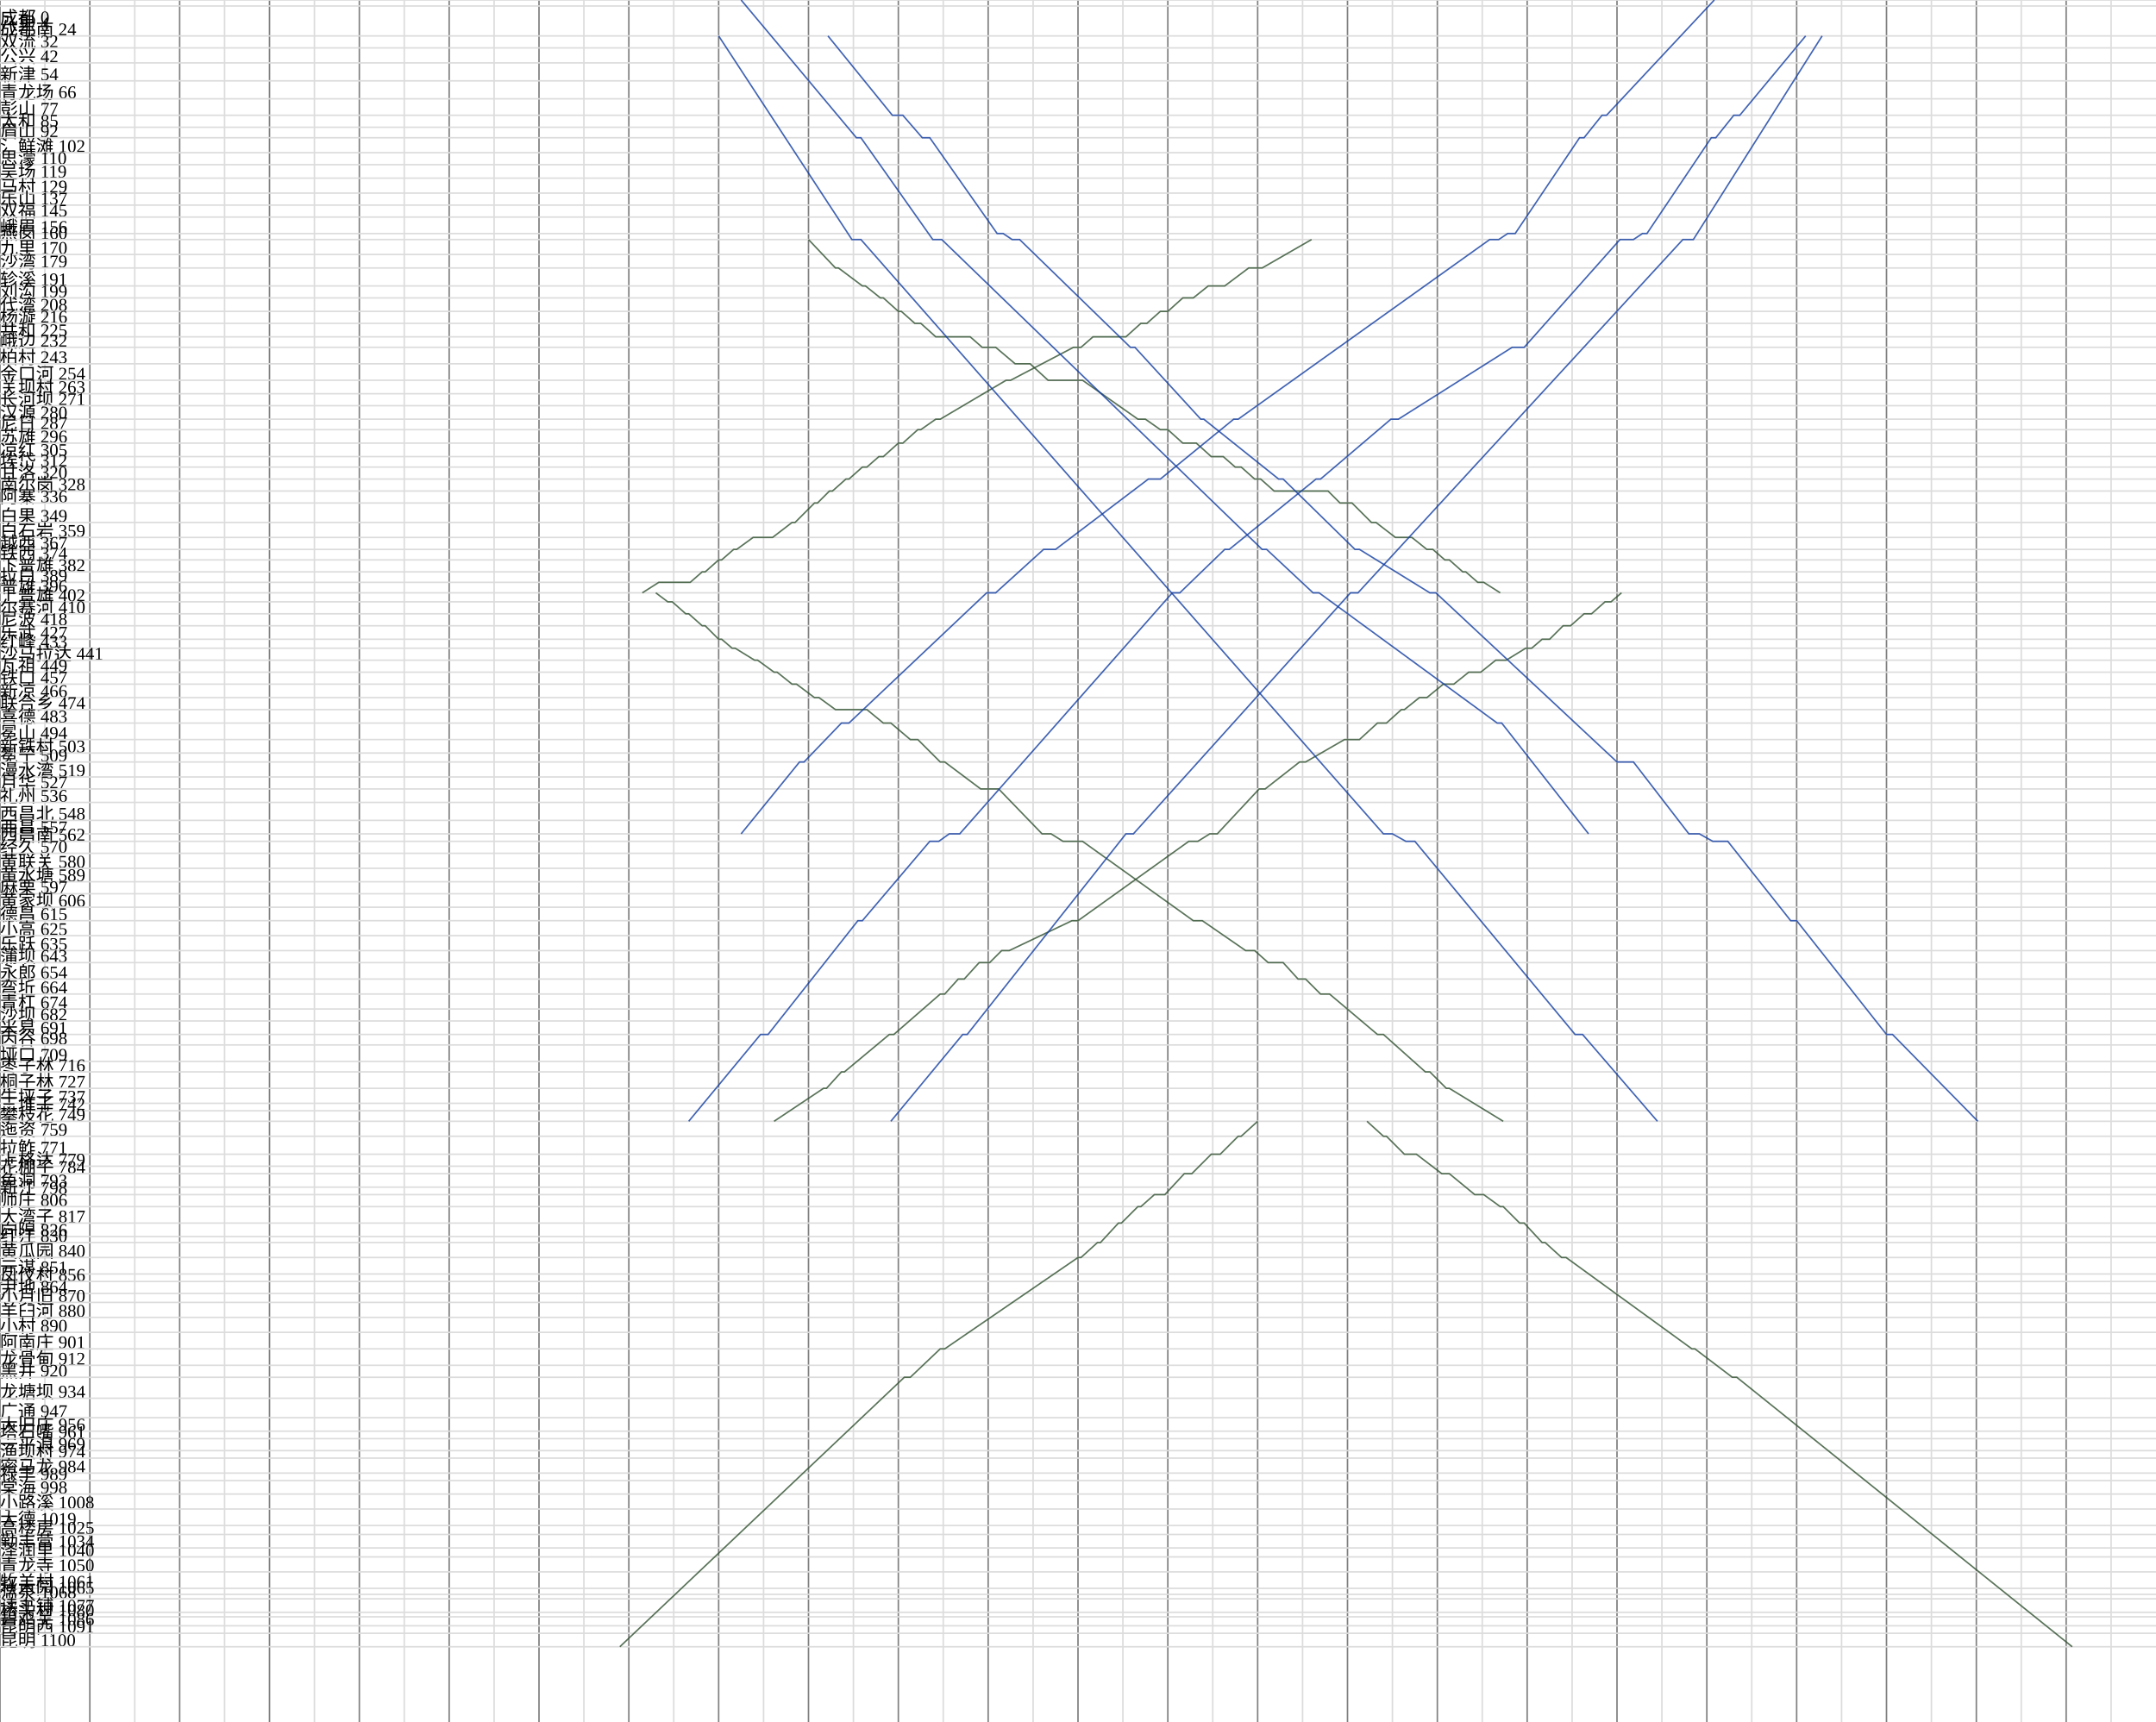
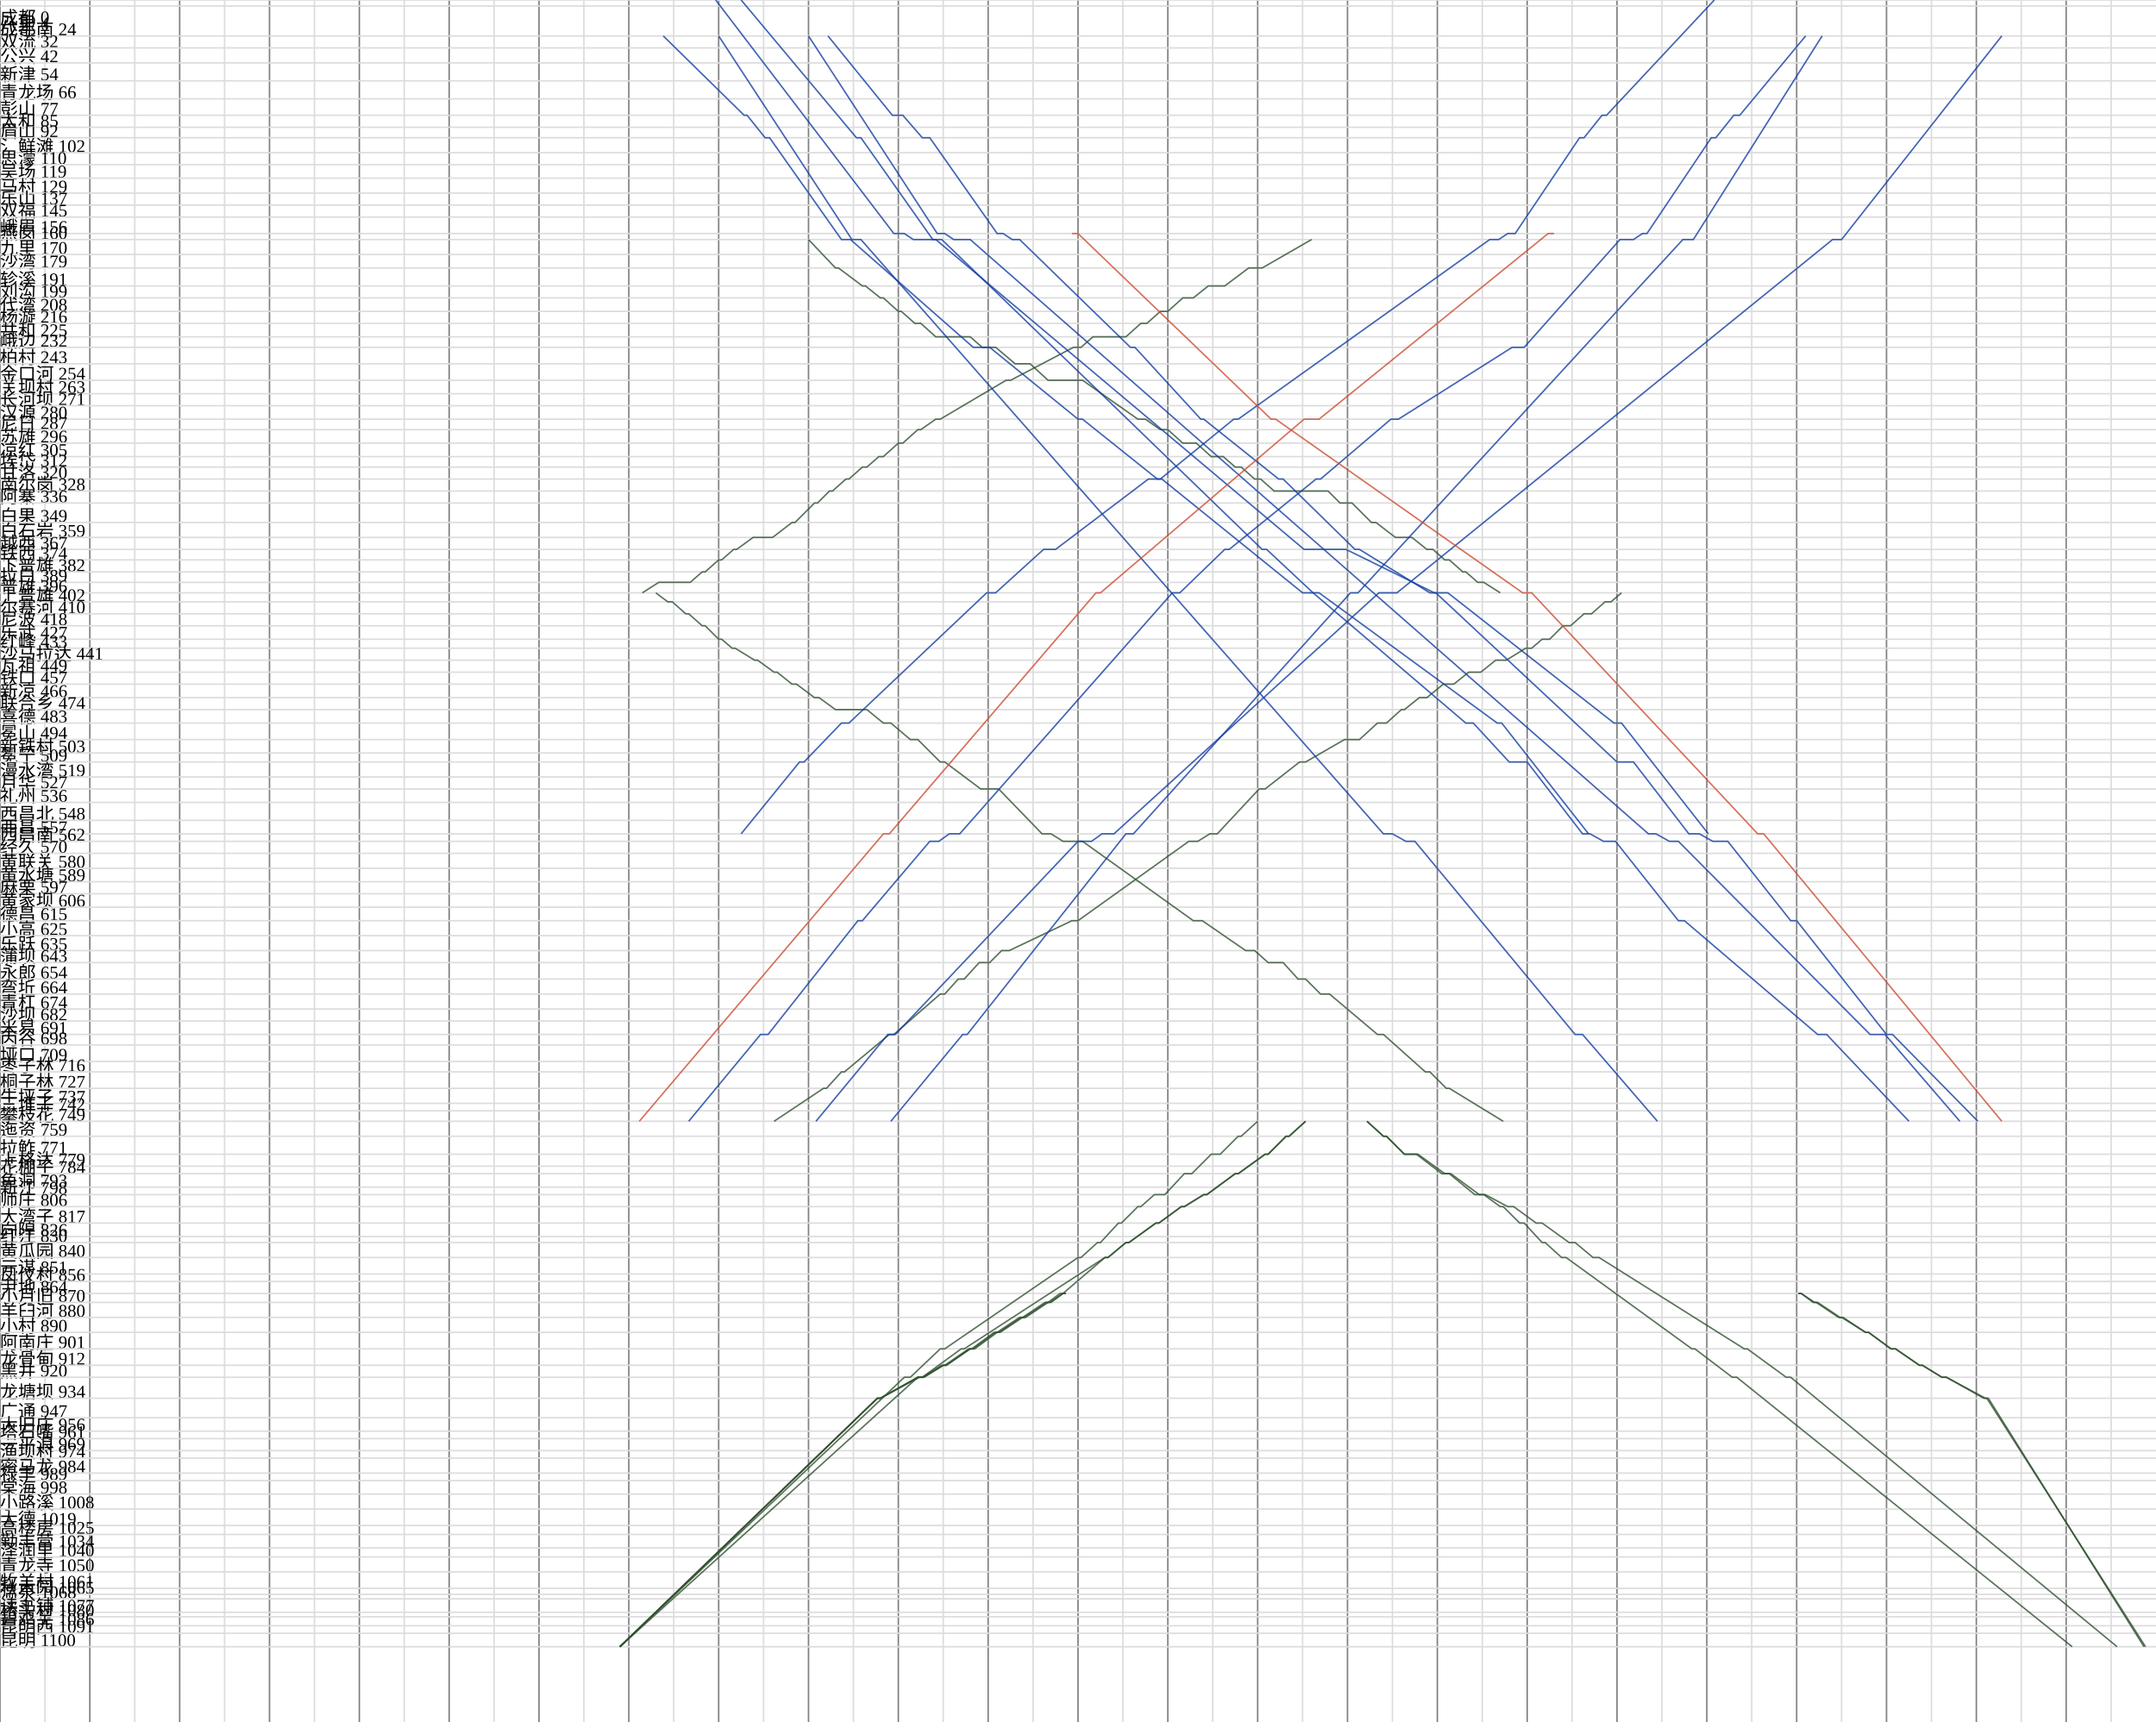
<svg xmlns="http://www.w3.org/2000/svg" width="1440" height="1150" version="1.1">
  <style>
line,polyline {
  stroke-width:1
}
line.hour {
  stroke:rgb(128,128,128);
}
line.halfhour, line.station {
  stroke:rgb(220,220,220);
}
polyline {
  fill:none;opacity:0.8;
}
.polylineG {
  stroke:#3d668f;
}
.polylineD {
  stroke:#a80022;
}
.polylineC {
  stroke:#bf9540;
}
.polylineZ {
  stroke:#004a80;
}
.polylineT {
  stroke:#123da1;
}
.polylineK {
  stroke:#cc4c33;
}
.polyline1,
.polyline2,
.polyline3,
.polyline4,
.polyline5,
.polyline6,
.polyline7,
.polyline8,
.polyline9 {
  stroke: #305030
}
.temp{
  stroke-dasharray:10 2
}
.peak{
  stroke-dasharray:9 1 1 1
}
</style>
  <line class="hour" x1="0" y1="0" x2="0" y2="3000" />
  <line class="halfhour" x1="30" y1="0" x2="30" y2="3000" />
  <line class="hour" x1="60" y1="0" x2="60" y2="3000" />
  <line class="halfhour" x1="90" y1="0" x2="90" y2="3000" />
  <line class="hour" x1="120" y1="0" x2="120" y2="3000" />
  <line class="halfhour" x1="150" y1="0" x2="150" y2="3000" />
  <line class="hour" x1="180" y1="0" x2="180" y2="3000" />
  <line class="halfhour" x1="210" y1="0" x2="210" y2="3000" />
  <line class="hour" x1="240" y1="0" x2="240" y2="3000" />
  <line class="halfhour" x1="270" y1="0" x2="270" y2="3000" />
  <line class="hour" x1="300" y1="0" x2="300" y2="3000" />
  <line class="halfhour" x1="330" y1="0" x2="330" y2="3000" />
  <line class="hour" x1="360" y1="0" x2="360" y2="3000" />
  <line class="halfhour" x1="390" y1="0" x2="390" y2="3000" />
  <line class="hour" x1="420" y1="0" x2="420" y2="3000" />
  <line class="halfhour" x1="450" y1="0" x2="450" y2="3000" />
  <line class="hour" x1="480" y1="0" x2="480" y2="3000" />
  <line class="halfhour" x1="510" y1="0" x2="510" y2="3000" />
  <line class="hour" x1="540" y1="0" x2="540" y2="3000" />
  <line class="halfhour" x1="570" y1="0" x2="570" y2="3000" />
  <line class="hour" x1="600" y1="0" x2="600" y2="3000" />
  <line class="halfhour" x1="630" y1="0" x2="630" y2="3000" />
  <line class="hour" x1="660" y1="0" x2="660" y2="3000" />
  <line class="halfhour" x1="690" y1="0" x2="690" y2="3000" />
  <line class="hour" x1="720" y1="0" x2="720" y2="3000" />
  <line class="halfhour" x1="750" y1="0" x2="750" y2="3000" />
  <line class="hour" x1="780" y1="0" x2="780" y2="3000" />
  <line class="halfhour" x1="810" y1="0" x2="810" y2="3000" />
  <line class="hour" x1="840" y1="0" x2="840" y2="3000" />
  <line class="halfhour" x1="870" y1="0" x2="870" y2="3000" />
  <line class="hour" x1="900" y1="0" x2="900" y2="3000" />
  <line class="halfhour" x1="930" y1="0" x2="930" y2="3000" />
  <line class="hour" x1="960" y1="0" x2="960" y2="3000" />
  <line class="halfhour" x1="990" y1="0" x2="990" y2="3000" />
  <line class="hour" x1="1020" y1="0" x2="1020" y2="3000" />
  <line class="halfhour" x1="1050" y1="0" x2="1050" y2="3000" />
  <line class="hour" x1="1080" y1="0" x2="1080" y2="3000" />
  <line class="halfhour" x1="1110" y1="0" x2="1110" y2="3000" />
  <line class="hour" x1="1140" y1="0" x2="1140" y2="3000" />
  <line class="halfhour" x1="1170" y1="0" x2="1170" y2="3000" />
  <line class="hour" x1="1200" y1="0" x2="1200" y2="3000" />
  <line class="halfhour" x1="1230" y1="0" x2="1230" y2="3000" />
  <line class="hour" x1="1260" y1="0" x2="1260" y2="3000" />
  <line class="halfhour" x1="1290" y1="0" x2="1290" y2="3000" />
  <line class="hour" x1="1320" y1="0" x2="1320" y2="3000" />
  <line class="halfhour" x1="1350" y1="0" x2="1350" y2="3000" />
  <line class="hour" x1="1380" y1="0" x2="1380" y2="3000" />
  <line class="halfhour" x1="1410" y1="0" x2="1410" y2="3000" />
  <text x="0" y="16">成都 0</text>
  <line class="station" x1="0" y1="0" x2="1440" y2="0" />
  <text x="0" y="20">八里 4</text>
  <line class="station" x1="0" y1="4" x2="1440" y2="4" />
  <text x="0" y="24">成都南 24</text>
  <line class="station" x1="0" y1="24" x2="1440" y2="24" />
  <text x="0" y="32">双流 32</text>
  <line class="station" x1="0" y1="32" x2="1440" y2="32" />
  <text x="0" y="42">公兴 42</text>
  <line class="station" x1="0" y1="42" x2="1440" y2="42" />
  <text x="0" y="54">新津 54</text>
  <line class="station" x1="0" y1="54" x2="1440" y2="54" />
  <text x="0" y="66">青龙场 66</text>
  <line class="station" x1="0" y1="66" x2="1440" y2="66" />
  <text x="0" y="77">彭山 77</text>
  <line class="station" x1="0" y1="77" x2="1440" y2="77" />
  <text x="0" y="85">太和 85</text>
  <line class="station" x1="0" y1="85" x2="1440" y2="85" />
  <text x="0" y="92">眉山 92</text>
  <line class="station" x1="0" y1="92" x2="1440" y2="92" />
  <text x="0" y="102">氵鲜滩 102</text>
  <line class="station" x1="0" y1="102" x2="1440" y2="102" />
  <text x="0" y="110">思濛 110</text>
  <line class="station" x1="0" y1="110" x2="1440" y2="110" />
  <text x="0" y="119">吴场 119</text>
  <line class="station" x1="0" y1="119" x2="1440" y2="119" />
  <text x="0" y="129">马村 129</text>
  <line class="station" x1="0" y1="129" x2="1440" y2="129" />
  <text x="0" y="137">乐山 137</text>
  <line class="station" x1="0" y1="137" x2="1440" y2="137" />
  <text x="0" y="145">双福 145</text>
  <line class="station" x1="0" y1="145" x2="1440" y2="145" />
  <text x="0" y="156">峨眉 156</text>
  <line class="station" x1="0" y1="156" x2="1440" y2="156" />
  <text x="0" y="160">燕岗 160</text>
  <line class="station" x1="0" y1="160" x2="1440" y2="160" />
  <text x="0" y="170">九里 170</text>
  <line class="station" x1="0" y1="170" x2="1440" y2="170" />
  <text x="0" y="179">沙湾 179</text>
  <line class="station" x1="0" y1="179" x2="1440" y2="179" />
  <text x="0" y="191">轸溪 191</text>
  <line class="station" x1="0" y1="191" x2="1440" y2="191" />
  <text x="0" y="199">刘沟 199</text>
  <line class="station" x1="0" y1="199" x2="1440" y2="199" />
  <text x="0" y="208">代湾 208</text>
  <line class="station" x1="0" y1="208" x2="1440" y2="208" />
  <text x="0" y="216">杨漩 216</text>
  <line class="station" x1="0" y1="216" x2="1440" y2="216" />
  <text x="0" y="225">共和 225</text>
  <line class="station" x1="0" y1="225" x2="1440" y2="225" />
  <text x="0" y="232">峨边 232</text>
  <line class="station" x1="0" y1="232" x2="1440" y2="232" />
  <text x="0" y="243">柏村 243</text>
  <line class="station" x1="0" y1="243" x2="1440" y2="243" />
  <text x="0" y="254">金口河 254</text>
  <line class="station" x1="0" y1="254" x2="1440" y2="254" />
  <text x="0" y="263">关坝村 263</text>
  <line class="station" x1="0" y1="263" x2="1440" y2="263" />
  <text x="0" y="271">长河坝 271</text>
  <line class="station" x1="0" y1="271" x2="1440" y2="271" />
  <text x="0" y="280">汉源 280</text>
  <line class="station" x1="0" y1="280" x2="1440" y2="280" />
  <text x="0" y="287">尼日 287</text>
  <line class="station" x1="0" y1="287" x2="1440" y2="287" />
  <text x="0" y="296">苏雄 296</text>
  <line class="station" x1="0" y1="296" x2="1440" y2="296" />
  <text x="0" y="305">凉红 305</text>
  <line class="station" x1="0" y1="305" x2="1440" y2="305" />
  <text x="0" y="312">埃岱 312</text>
  <line class="station" x1="0" y1="312" x2="1440" y2="312" />
  <text x="0" y="320">甘洛 320</text>
  <line class="station" x1="0" y1="320" x2="1440" y2="320" />
  <text x="0" y="328">南尔岗 328</text>
  <line class="station" x1="0" y1="328" x2="1440" y2="328" />
  <text x="0" y="336">阿寨 336</text>
  <line class="station" x1="0" y1="336" x2="1440" y2="336" />
  <text x="0" y="349">白果 349</text>
  <line class="station" x1="0" y1="349" x2="1440" y2="349" />
  <text x="0" y="359">白石岩 359</text>
  <line class="station" x1="0" y1="359" x2="1440" y2="359" />
  <text x="0" y="367">越西 367</text>
  <line class="station" x1="0" y1="367" x2="1440" y2="367" />
  <text x="0" y="374">铁西 374</text>
  <line class="station" x1="0" y1="374" x2="1440" y2="374" />
  <text x="0" y="382">下普雄 382</text>
  <line class="station" x1="0" y1="382" x2="1440" y2="382" />
  <text x="0" y="389">拉白 389</text>
  <line class="station" x1="0" y1="389" x2="1440" y2="389" />
  <text x="0" y="396">普雄 396</text>
  <line class="station" x1="0" y1="396" x2="1440" y2="396" />
  <text x="0" y="402">上普雄 402</text>
  <line class="station" x1="0" y1="402" x2="1440" y2="402" />
  <text x="0" y="410">尔赛河 410</text>
  <line class="station" x1="0" y1="410" x2="1440" y2="410" />
  <text x="0" y="418">尼波 418</text>
  <line class="station" x1="0" y1="418" x2="1440" y2="418" />
  <text x="0" y="427">乐武 427</text>
  <line class="station" x1="0" y1="427" x2="1440" y2="427" />
  <text x="0" y="433">红峰 433</text>
  <line class="station" x1="0" y1="433" x2="1440" y2="433" />
  <text x="0" y="441">沙马拉达 441</text>
  <line class="station" x1="0" y1="441" x2="1440" y2="441" />
  <text x="0" y="449">瓦祖 449</text>
  <line class="station" x1="0" y1="449" x2="1440" y2="449" />
  <text x="0" y="457">铁口 457</text>
  <line class="station" x1="0" y1="457" x2="1440" y2="457" />
  <text x="0" y="466">新凉 466</text>
  <line class="station" x1="0" y1="466" x2="1440" y2="466" />
  <text x="0" y="474">联合乡 474</text>
  <line class="station" x1="0" y1="474" x2="1440" y2="474" />
  <text x="0" y="483">喜德 483</text>
  <line class="station" x1="0" y1="483" x2="1440" y2="483" />
  <text x="0" y="494">冕山 494</text>
  <line class="station" x1="0" y1="494" x2="1440" y2="494" />
  <text x="0" y="503">新铁村 503</text>
  <line class="station" x1="0" y1="503" x2="1440" y2="503" />
  <text x="0" y="509">冕宁 509</text>
  <line class="station" x1="0" y1="509" x2="1440" y2="509" />
  <text x="0" y="519">漫水湾 519</text>
  <line class="station" x1="0" y1="519" x2="1440" y2="519" />
  <text x="0" y="527">月华 527</text>
  <line class="station" x1="0" y1="527" x2="1440" y2="527" />
  <text x="0" y="536">礼州 536</text>
  <line class="station" x1="0" y1="536" x2="1440" y2="536" />
  <text x="0" y="548">西昌北 548</text>
  <line class="station" x1="0" y1="548" x2="1440" y2="548" />
  <text x="0" y="557">西昌 557</text>
  <line class="station" x1="0" y1="557" x2="1440" y2="557" />
  <text x="0" y="562">西昌南 562</text>
  <line class="station" x1="0" y1="562" x2="1440" y2="562" />
  <text x="0" y="570">经久 570</text>
  <line class="station" x1="0" y1="570" x2="1440" y2="570" />
  <text x="0" y="580">黄联关 580</text>
  <line class="station" x1="0" y1="580" x2="1440" y2="580" />
  <text x="0" y="589">黄水塘 589</text>
  <line class="station" x1="0" y1="589" x2="1440" y2="589" />
  <text x="0" y="597">麻栗 597</text>
  <line class="station" x1="0" y1="597" x2="1440" y2="597" />
  <text x="0" y="606">黄家坝 606</text>
  <line class="station" x1="0" y1="606" x2="1440" y2="606" />
  <text x="0" y="615">德昌 615</text>
  <line class="station" x1="0" y1="615" x2="1440" y2="615" />
  <text x="0" y="625">小高 625</text>
  <line class="station" x1="0" y1="625" x2="1440" y2="625" />
  <text x="0" y="635">乐跃 635</text>
  <line class="station" x1="0" y1="635" x2="1440" y2="635" />
  <text x="0" y="643">蒲坝 643</text>
  <line class="station" x1="0" y1="643" x2="1440" y2="643" />
  <text x="0" y="654">永郎 654</text>
  <line class="station" x1="0" y1="654" x2="1440" y2="654" />
  <text x="0" y="664">弯坵 664</text>
  <line class="station" x1="0" y1="664" x2="1440" y2="664" />
  <text x="0" y="674">青杠 674</text>
  <line class="station" x1="0" y1="674" x2="1440" y2="674" />
  <text x="0" y="682">沙坝 682</text>
  <line class="station" x1="0" y1="682" x2="1440" y2="682" />
  <text x="0" y="691">米易 691</text>
  <line class="station" x1="0" y1="691" x2="1440" y2="691" />
  <text x="0" y="698">丙谷 698</text>
  <line class="station" x1="0" y1="698" x2="1440" y2="698" />
  <text x="0" y="709">垭口 709</text>
  <line class="station" x1="0" y1="709" x2="1440" y2="709" />
  <text x="0" y="716">枣子林 716</text>
  <line class="station" x1="0" y1="716" x2="1440" y2="716" />
  <text x="0" y="727">桐子林 727</text>
  <line class="station" x1="0" y1="727" x2="1440" y2="727" />
  <text x="0" y="737">牛坪子 737</text>
  <line class="station" x1="0" y1="737" x2="1440" y2="737" />
  <text x="0" y="742">三堆子 742</text>
  <line class="station" x1="0" y1="742" x2="1440" y2="742" />
  <text x="0" y="749">攀枝花 749</text>
  <line class="station" x1="0" y1="749" x2="1440" y2="749" />
  <text x="0" y="759">迤资 759</text>
  <line class="station" x1="0" y1="759" x2="1440" y2="759" />
  <text x="0" y="771">拉鲊 771</text>
  <line class="station" x1="0" y1="771" x2="1440" y2="771" />
  <text x="0" y="779">上格达 779</text>
  <line class="station" x1="0" y1="779" x2="1440" y2="779" />
  <text x="0" y="784">花棚子 784</text>
  <line class="station" x1="0" y1="784" x2="1440" y2="784" />
  <text x="0" y="793">鱼洞 793</text>
  <line class="station" x1="0" y1="793" x2="1440" y2="793" />
  <text x="0" y="798">新江 798</text>
  <line class="station" x1="0" y1="798" x2="1440" y2="798" />
  <text x="0" y="806">师庄 806</text>
  <line class="station" x1="0" y1="806" x2="1440" y2="806" />
  <text x="0" y="817">大湾子 817</text>
  <line class="station" x1="0" y1="817" x2="1440" y2="817" />
  <text x="0" y="826">向隍 826</text>
  <line class="station" x1="0" y1="826" x2="1440" y2="826" />
  <text x="0" y="830">红江 830</text>
  <line class="station" x1="0" y1="830" x2="1440" y2="830" />
  <text x="0" y="840">黄瓜园 840</text>
  <line class="station" x1="0" y1="840" x2="1440" y2="840" />
  <text x="0" y="851">元谋 851</text>
  <line class="station" x1="0" y1="851" x2="1440" y2="851" />
  <text x="0" y="856">凤仪村 856</text>
  <line class="station" x1="0" y1="856" x2="1440" y2="856" />
  <text x="0" y="864">尹地 864</text>
  <line class="station" x1="0" y1="864" x2="1440" y2="864" />
  <text x="0" y="870">小月旧 870</text>
  <line class="station" x1="0" y1="870" x2="1440" y2="870" />
  <text x="0" y="880">羊臼河 880</text>
  <line class="station" x1="0" y1="880" x2="1440" y2="880" />
  <text x="0" y="890">小村 890</text>
  <line class="station" x1="0" y1="890" x2="1440" y2="890" />
  <text x="0" y="901">阿南庄 901</text>
  <line class="station" x1="0" y1="901" x2="1440" y2="901" />
  <text x="0" y="912">龙骨甸 912</text>
  <line class="station" x1="0" y1="912" x2="1440" y2="912" />
  <text x="0" y="920">黑井 920</text>
  <line class="station" x1="0" y1="920" x2="1440" y2="920" />
  <text x="0" y="934">龙塘坝 934</text>
  <line class="station" x1="0" y1="934" x2="1440" y2="934" />
  <text x="0" y="947">广通 947</text>
  <line class="station" x1="0" y1="947" x2="1440" y2="947" />
  <text x="0" y="956">大旧庄 956</text>
  <line class="station" x1="0" y1="956" x2="1440" y2="956" />
  <text x="0" y="961">塔石嘴 961</text>
  <line class="station" x1="0" y1="961" x2="1440" y2="961" />
  <text x="0" y="969">一平浪 969</text>
  <line class="station" x1="0" y1="969" x2="1440" y2="969" />
  <text x="0" y="974">渔坝村 974</text>
  <line class="station" x1="0" y1="974" x2="1440" y2="974" />
  <text x="0" y="984">密马龙 984</text>
  <line class="station" x1="0" y1="984" x2="1440" y2="984" />
  <text x="0" y="989">禄丰 989</text>
  <line class="station" x1="0" y1="989" x2="1440" y2="989" />
  <text x="0" y="998">棠海 998</text>
  <line class="station" x1="0" y1="998" x2="1440" y2="998" />
  <text x="0" y="1008">小路溪 1008</text>
  <line class="station" x1="0" y1="1008" x2="1440" y2="1008" />
  <text x="0" y="1019">大德 1019</text>
  <line class="station" x1="0" y1="1019" x2="1440" y2="1019" />
  <text x="0" y="1025">高楼房 1025</text>
  <line class="station" x1="0" y1="1025" x2="1440" y2="1025" />
  <text x="0" y="1034">勤丰营 1034</text>
  <line class="station" x1="0" y1="1034" x2="1440" y2="1034" />
  <text x="0" y="1040">泽润里 1040</text>
  <line class="station" x1="0" y1="1040" x2="1440" y2="1040" />
  <text x="0" y="1050">青龙寺 1050</text>
  <line class="station" x1="0" y1="1050" x2="1440" y2="1050" />
  <text x="0" y="1061">牧羊村 1061</text>
  <line class="station" x1="0" y1="1061" x2="1440" y2="1061" />
  <text x="0" y="1065">秋木园 1065</text>
  <line class="station" x1="0" y1="1065" x2="1440" y2="1065" />
  <text x="0" y="1068">温泉 1068</text>
  <line class="station" x1="0" y1="1068" x2="1440" y2="1068" />
  <text x="0" y="1077">读书铺 1077</text>
  <line class="station" x1="0" y1="1077" x2="1440" y2="1077" />
  <text x="0" y="1080">桥头村 1080</text>
  <line class="station" x1="0" y1="1080" x2="1440" y2="1080" />
  <text x="0" y="1086">碧鸡关 1086</text>
  <line class="station" x1="0" y1="1086" x2="1440" y2="1086" />
  <text x="0" y="1091">昆明西 1091</text>
  <line class="station" x1="0" y1="1091" x2="1440" y2="1091" />
  <text x="0" y="1100">昆明 1100</text>
  <line class="station" x1="0" y1="1100" x2="1440" y2="1100" />
  <polyline name="_5619" class="polyline5" points="540,160 558,179 560,179 576,191 578,191 588,199 590,199 600,208 602,208 611,216 615,216 625,225 648,225 656,232 665,232 678,243 688,243 700,254 723,254 760,280 765,280 775,287 780,287 790,296 799,296 809,305 817,305 825,312 829,312 838,320 842,320 851,328 887,328 895,336 903,336 916,349 919,349 932,359 943,359 953,367 957,367 965,374 968,374 977,382 979,382 987,389 991,389 1002,396 " />
  <polyline name="_5620" class="polyline5" points="429,396 440,389 461,389 469,382 471,382 480,374 482,374 490,367 492,367 503,359 516,359 529,349 531,349 544,336 546,336 554,328 556,328 565,320 567,320 576,312 579,312 587,305 590,305 600,296 603,296 613,287 615,287 625,280 628,280 672,254 675,254 717,232 722,232 730,225 752,225 762,216 766,216 775,208 780,208 790,199 797,199 807,191 818,191 834,179 843,179 876,160 " />
  <polyline name="_5633" class="polyline5" points="438,396 446,402 449,402 458,410 460,410 469,418 471,418 480,427 482,427 489,433 491,433 504,441 506,441 517,449 519,449 529,457 532,457 544,466 547,466 558,474 579,474 590,483 595,483 608,494 613,494 628,509 631,509 655,527 667,527 696,557 702,557 710,562 723,562 797,615 803,615 832,635 838,635 847,643 857,643 867,654 872,654 882,664 888,664 920,691 924,691 952,716 955,716 966,727 968,727 1004,749 " />
  <polyline name="_5634" class="polyline5" points="517,749 550,727 552,727 562,716 564,716 594,691 597,691 628,664 631,664 640,654 644,654 654,643 661,643 669,635 674,635 716,615 720,615 794,562 800,562 808,557 813,557 841,527 845,527 868,509 872,509 898,494 908,494 920,483 926,483 936,474 938,474 948,466 953,466 964,457 971,457 981,449 989,449 999,441 1006,441 1019,433 1023,433 1030,427 1035,427 1044,418 1049,418 1058,410 1063,410 1072,402 1076,402 1083,396 " />
-   <polyline name="_6161" class="polyline6" points="913,749 924,759 926,759 938,771 946,771 963,784 968,784 985,798 991,798 1002,806 1004,806 1015,817 1018,817 1030,830 1032,830 1043,840 1046,840 1130,901 1132,901 1157,920 1160,920 1384,1100 " />
-   <polyline name="_6162" class="polyline6" points="414,1100 604,920 608,920 628,901 631,901 720,840 722,840 733,830 735,830 747,817 749,817 760,806 762,806 771,798 778,798 791,784 796,784 809,771 815,771 827,759 829,759 840,749 " />
-   <polyline name="_T8865" class="polylineT" points="495,0 572,92 575,92 623,160 629,160 843,367 846,367 877,396 881,396 1000,483 1003,483 1061,557 " />
+   <polyline name="200410-30_6161" class="polyline6" points="913,749 924,759 926,759 938,771 946,771 963,784 968,784 985,798 991,798 1002,806 1004,806 1015,817 1018,817 1030,830 1032,830 1043,840 1046,840 1130,901 1132,901 1157,920 1160,920 1384,1100 " />
+   <polyline name="200501-24_6161+0" class="polyline6" points="913,749 924,759 926,759 938,771 947,771 965,784 969,784 988,798 992,798 1007,806 1011,806 1026,817 1030,817 1048,830 1052,830 1064,840 1068,840 1165,901 1167,901 1193,920 1196,920 1414,1100 " />
+   <polyline name="200410-30_6162" class="polyline6" points="414,1100 604,920 608,920 628,901 631,901 720,840 722,840 733,830 735,830 747,817 749,817 760,806 762,806 771,798 778,798 791,784 796,784 809,771 815,771 827,759 829,759 840,749 " />
+   <polyline name="200501-15_6162+0" class="polyline6" points="414,1100 613,920 616,920 642,901 644,901 738,840 740,840 752,830 754,830 772,817 774,817 789,806 791,806 804,798 806,798 825,784 827,784 845,771 847,771 859,759 861,759 872,749 " />
+   <polyline name="200516-24_6162+0" class="polyline6" points="414,1100 586,934 588,934 613,920 616,920 629,912 631,912 647,901 649,901 664,890 666,890 681,880 683,880 698,870 700,870 708,864 710,864 738,840 740,840 752,830 754,830 772,817 774,817 789,806 791,806 804,798 806,798 825,784 827,784 845,771 847,771 859,759 861,759 872,749 " />
+   <polyline name="200410-27_7452" class="polyline7" points="457,1100 " />
+   <polyline name="200428-0630_7452+0" class="polyline7" points="457,1100 " />
+   <polyline name="200701-21_7452+0" class="polyline7" points="465,1100 " />
+   <polyline name="200410-28_7454" class="polyline7" points="1070,1100 " />
+   <polyline name="200429-0630_7454+0" class="polyline7" points="1070,1100 " />
+   <polyline name="200701-02|09-21_7454+0" class="polyline7" points="1070,1100 " />
+   <polyline name="200525-0630_7465" class="polyline7" points="1201,864 1203,864 1211,870 1213,870 1228,880 1230,880 1246,890 1248,890 1263,901 1266,901 1282,912 1284,912 1297,920 1300,920 1325,934 1327,934 1433,1100 " />
+   <polyline name="200701-21_7465+0" class="polyline7" points="1201,864 1203,864 1212,870 1214,870 1229,880 1231,880 1246,890 1248,890 1263,901 1266,901 1282,912 1284,912 1297,920 1300,920 1326,934 1328,934 1432,1100 " />
+   <polyline name="200525-0630_7466" class="polyline7" points="414,1100 586,934 588,934 613,920 617,920 630,912 632,912 648,901 651,901 666,890 668,890 683,880 685,880 700,870 702,870 710,864 712,864 " />
+   <polyline name="200701-21_7466+0" class="polyline7" points="414,1100 586,934 588,934 614,920 617,920 630,912 632,912 648,901 650,901 665,890 667,890 682,880 684,880 699,870 701,870 710,864 712,864 " />
+   <polyline name="200412-0507_T381" class="polylineT" points="493,1100 " />
+   <polyline name="200508-0702_T381+0" class="polylineT" points="493,1100 " />
+   <polyline name="200703-23_T381+0" class="polylineT" points="492,1100 " />
+   <polyline name="200410-0526_T8865" class="polylineT" points="495,0 572,92 575,92 623,160 629,160 843,367 846,367 877,396 881,396 1000,483 1003,483 1061,557 " />
+   <polyline name="200527-0721_T8865+0" class="polylineT" points="478,0 597,156 604,156 610,160 625,160 871,367 899,367 958,396 967,396 1078,483 1083,483 1141,557 " />
  <polyline name="_T8866" class="polylineT" points="495,557 534,509 537,509 562,483 567,483 659,396 665,396 697,367 705,367 767,320 775,320 824,280 827,280 995,160 1001,160 1007,156 1012,156 1055,92 1058,92 1070,77 1073,77 1145,0 " />
-   <polyline name="_T8867" class="polylineT" points="480,24 569,160 575,160 924,557 930,557 939,562 945,562 1052,691 1057,691 1107,749 " />
-   <polyline name="_T8868" class="polylineT" points="595,749 643,691 646,691 752,557 757,557 902,396 907,396 1124,160 1131,160 1217,24 " />
-   <polyline name="_T8869" class="polylineT" points="553,24 596,77 603,77 616,92 621,92 666,156 670,156 676,160 681,160 755,232 758,232 802,280 804,280 854,320 857,320 905,367 908,367 955,396 959,396 1080,509 1091,509 1128,557 1135,557 1144,562 1154,562 1196,615 1200,615 1260,691 1264,691 1321,749 " />
+   <polyline name="200410-0526_T8867" class="polylineT" points="480,24 569,160 575,160 924,557 930,557 939,562 945,562 1052,691 1057,691 1107,749 " />
+   <polyline name="200527-0721_T8867+0" class="polylineT" points="540,24 626,156 631,156 637,160 648,160 1101,557 1106,557 1115,562 1121,562 1249,691 1259,691 1309,749 " />
+   <polyline name="200410-0526_T8868" class="polylineT" points="595,749 643,691 646,691 752,557 757,557 902,396 907,396 1124,160 1131,160 1217,24 " />
+   <polyline name="200527-0721_T8868+0" class="polylineT" points="545,749 593,691 598,691 720,562 729,562 736,557 744,557 921,396 933,396 1224,160 1230,160 1337,24 " />
+   <polyline name="200410-0526_T8869" class="polylineT" points="553,24 596,77 603,77 616,92 621,92 666,156 670,156 676,160 681,160 755,232 758,232 802,280 804,280 854,320 857,320 905,367 908,367 955,396 959,396 1080,509 1091,509 1128,557 1135,557 1144,562 1154,562 1196,615 1200,615 1260,691 1264,691 1321,749 " />
+   <polyline name="200527-0721_T8869+0" class="polylineT" points="443,24 497,77 499,77 511,92 514,92 562,160 568,160 650,232 661,232 720,280 723,280 773,320 776,320 870,396 877,396 979,483 984,483 1008,509 1020,509 1057,557 1062,557 1071,562 1079,562 1121,615 1125,615 1214,691 1220,691 1275,749 " />
  <polyline name="_T8870" class="polylineT" points="460,749 508,691 513,691 573,615 576,615 621,562 627,562 634,557 641,557 783,396 788,396 818,367 821,367 879,320 882,320 929,280 934,280 1010,232 1018,232 1082,160 1091,160 1097,156 1100,156 1143,92 1146,92 1158,77 1162,77 1206,24 " />
+   <polyline name="200412-0701_K351" class="polylineK" points="398,0 " />
+   <polyline name="200628-0702_K351+0" class="polylineK" points="398,0 " />
+   <polyline name="200703-23_K351+0" class="polylineK" points="398,0 " />
+   <polyline name="200429-0505_K9483" class="polylineK" points="716,156 720,156 849,280 852,280 1017,396 1023,396 1174,557 1178,557 1337,749 " />
+   <polyline name="200430-0506_K9484" class="polylineK" points="427,749 590,557 594,557 732,396 735,396 871,280 881,280 1034,156 1038,156 " />
+   <polyline name="200410-0619_K9686" class="polylineK" points="1256,1100 " />
+   <polyline name="200620-30_K9686+0" class="polylineK" points="1256,1100 " />
+   <polyline name="200701-21_K9686+0" class="polylineK" points="1245,1100 " />
</svg>
